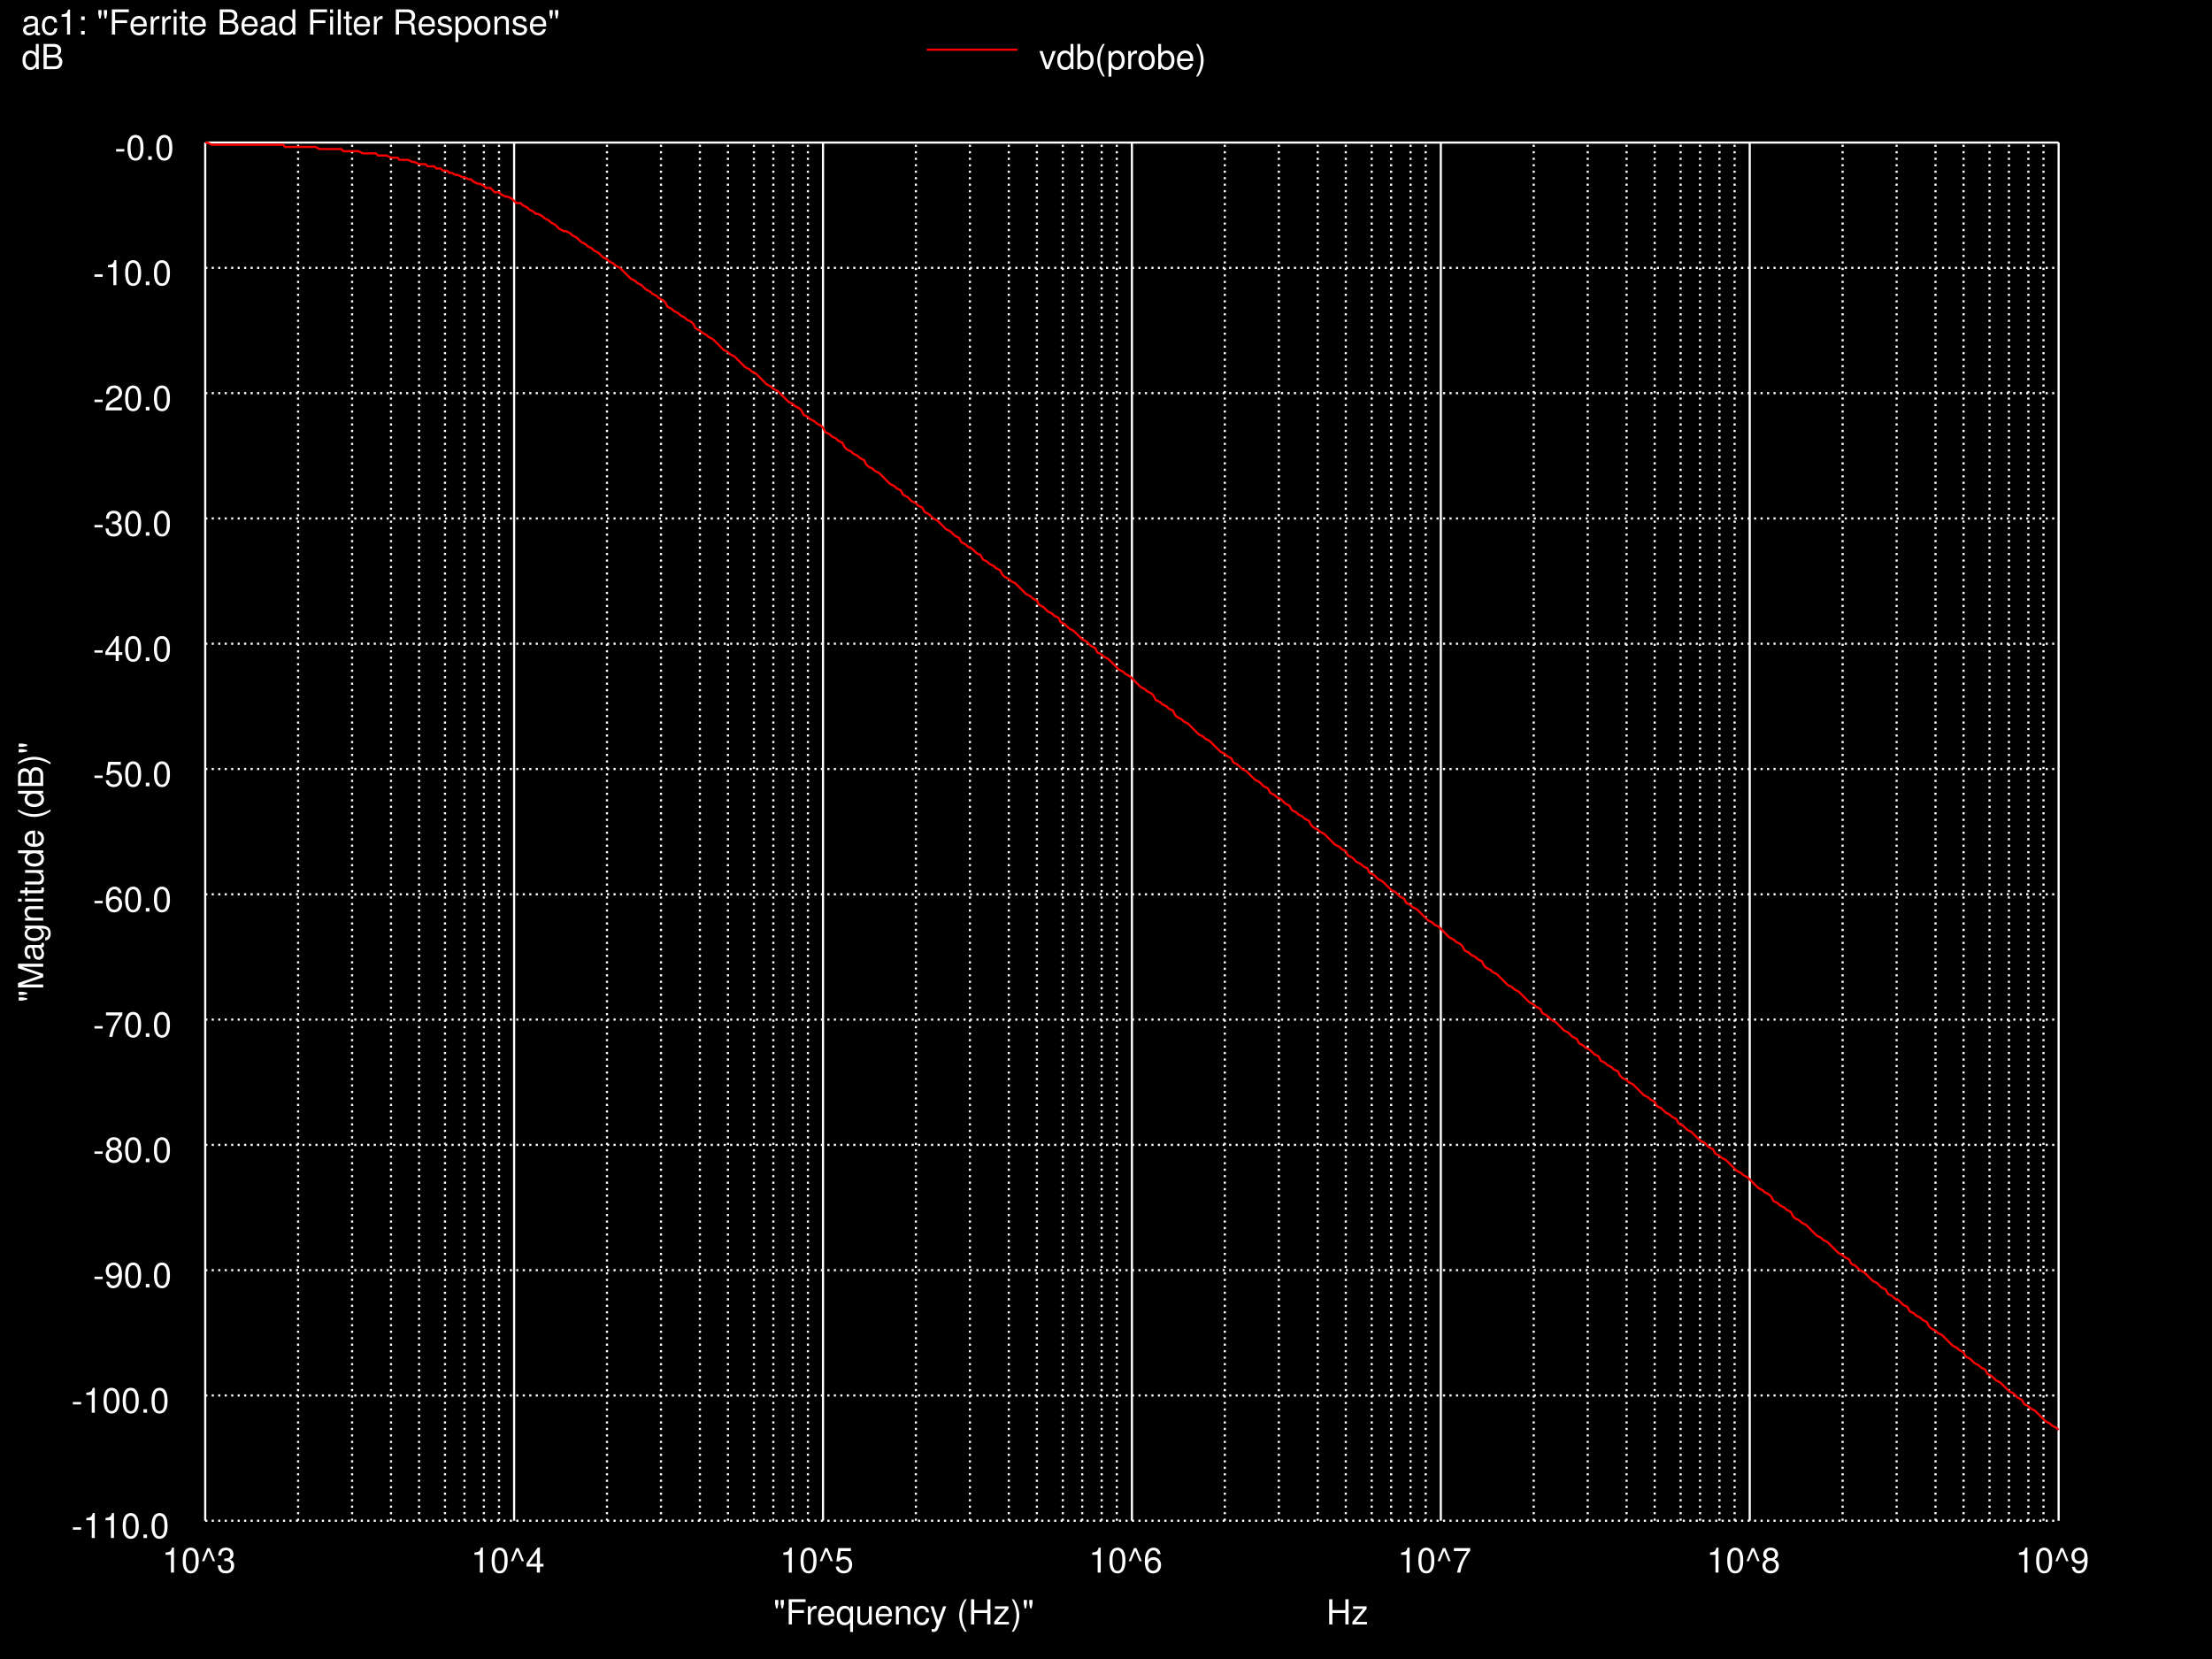
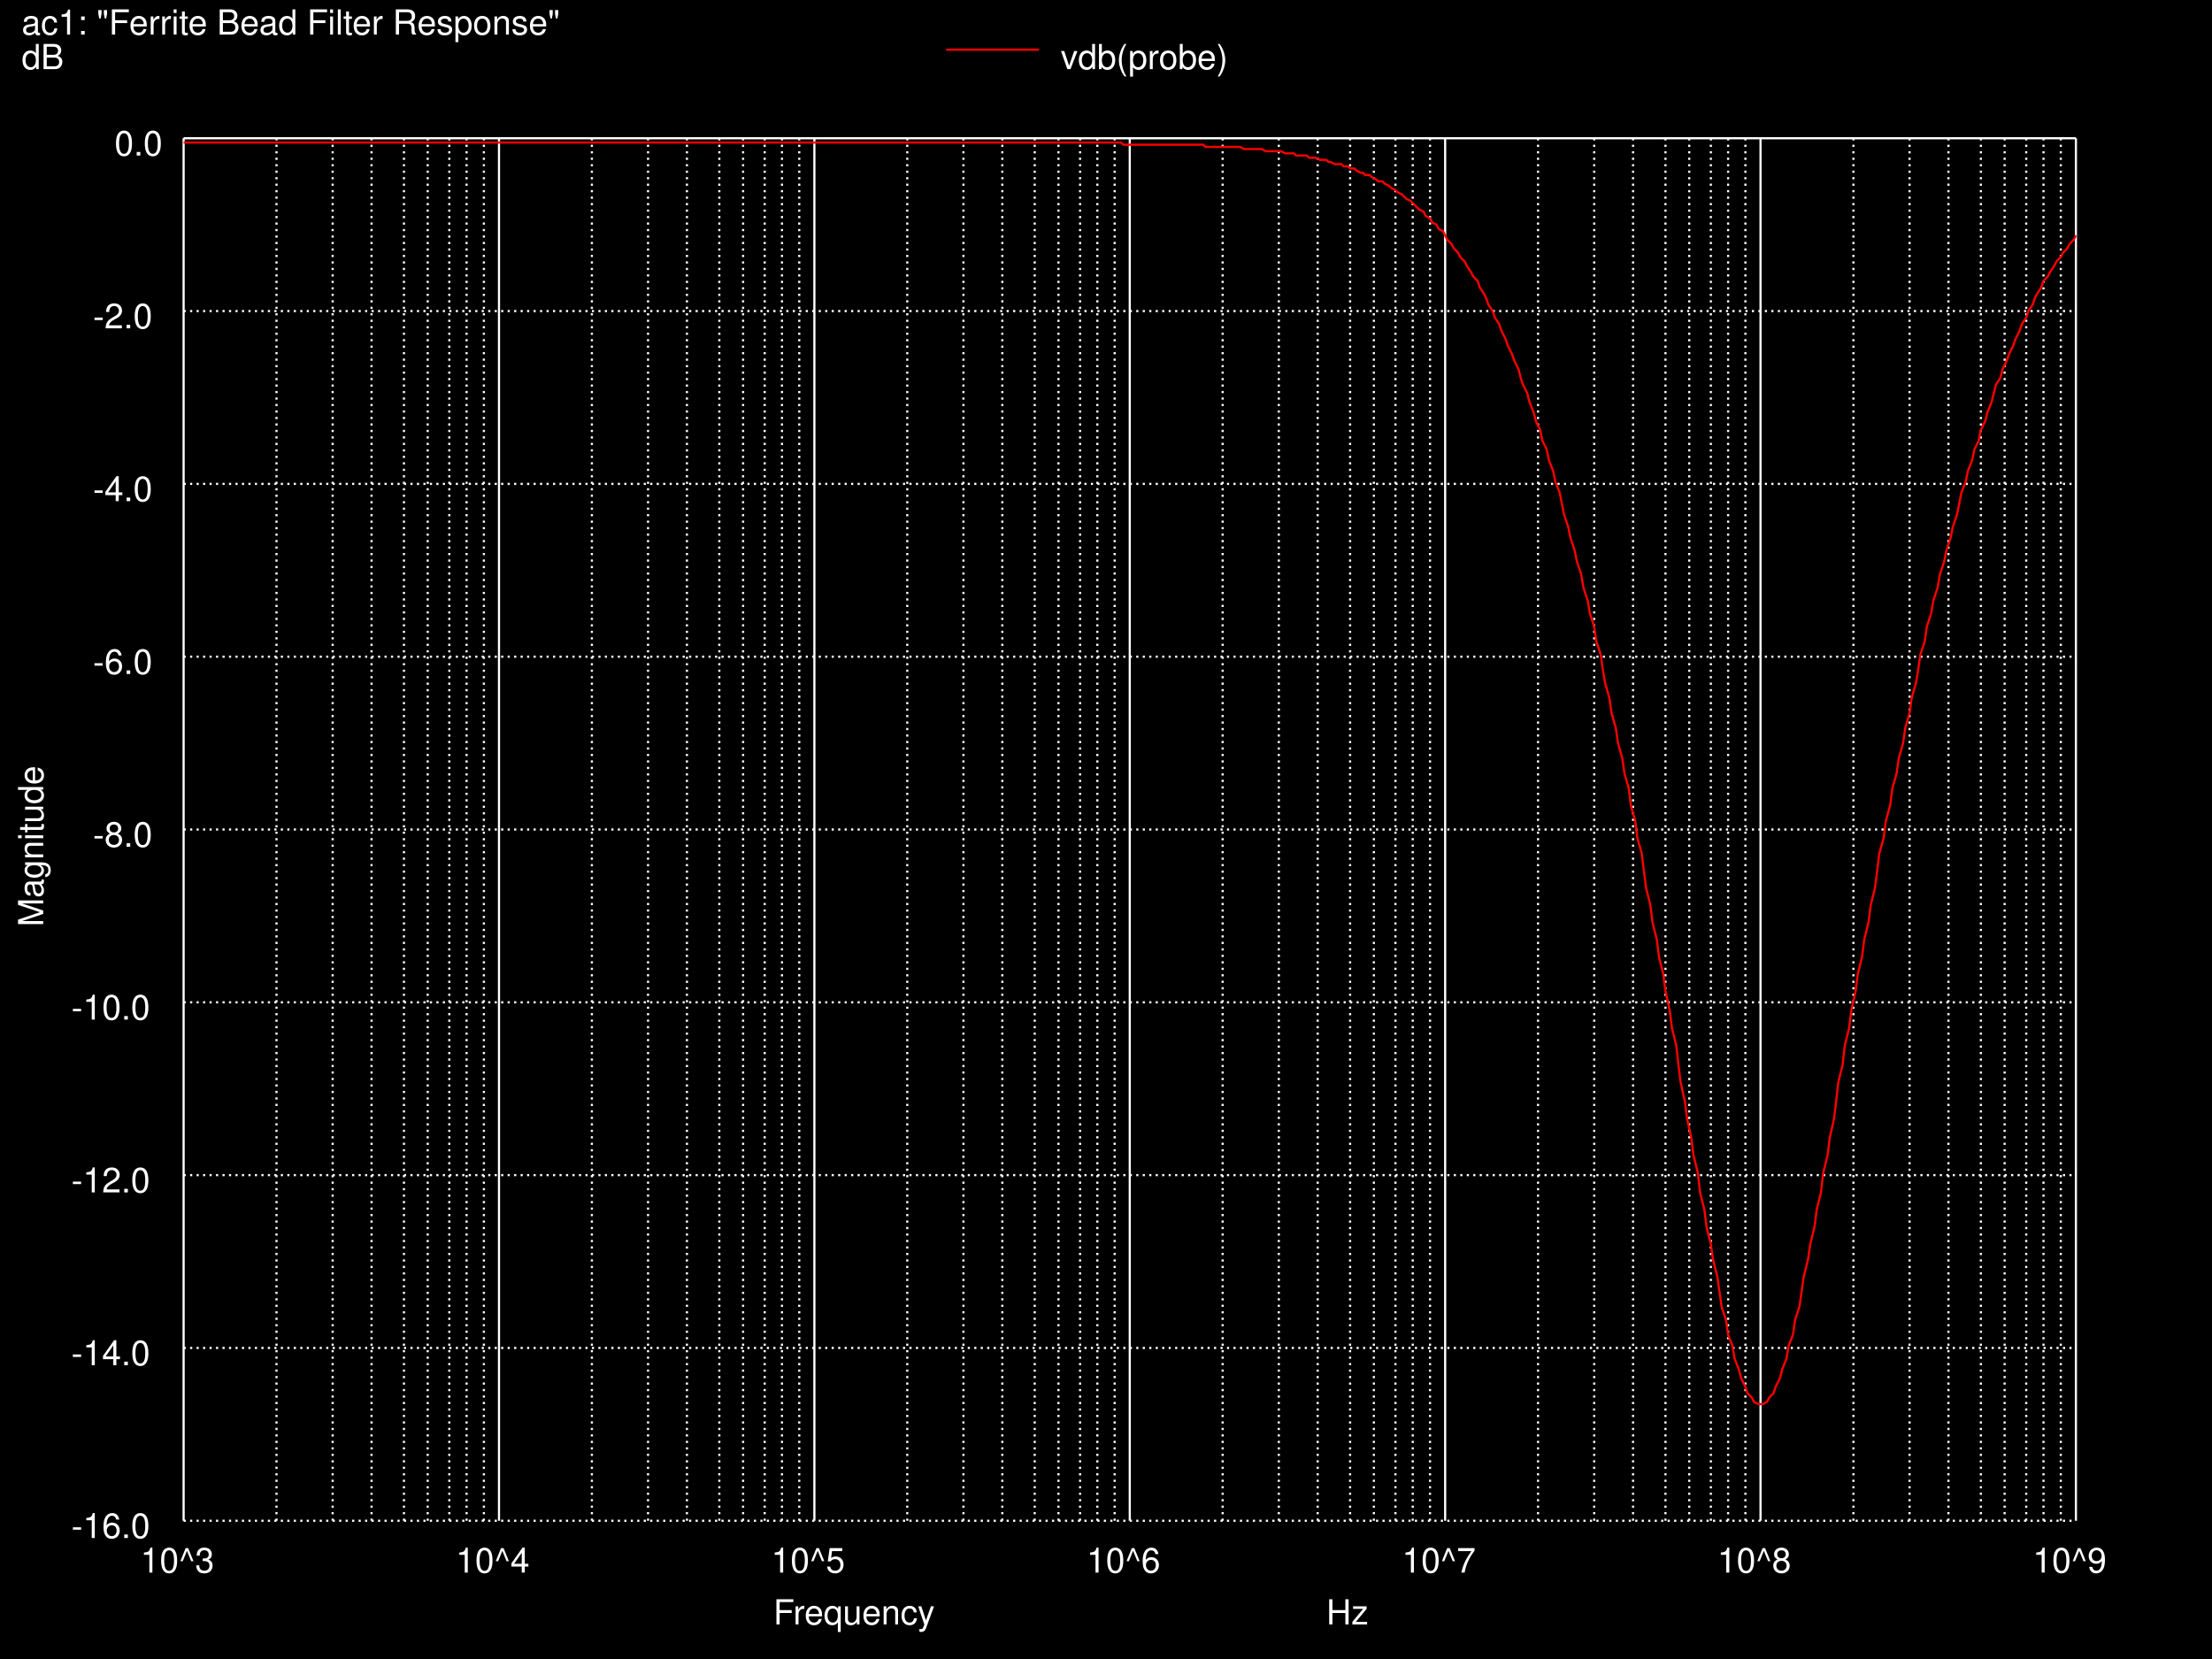
<svg xmlns="http://www.w3.org/2000/svg" version="1.1" width="100%" height="100%" viewBox="0 0 1024 768" style="fill: none; font-family: Helvetica;  font: Helvetica; ">
  <rect x="0" y="0" width="1024" height="768" fill="black" stroke="none" />
  <text stroke="none" fill="white" font-size="16" x="358" y="752">
- "Frequency (Hz)"
+ Frequency
</text>
-   <text transform="rotate(-90, 20, 464)" stroke="none" fill="white" font-size="16" x="20" y="464">
- "Magnitude (dB)"
+   <text transform="rotate(-90, 20, 429)" stroke="none" fill="white" font-size="16" x="20" y="429">
+ Magnitude
</text>
  <text stroke="none" fill="white" font-size="16" x="10" y="16">
ac1: "Ferrite Bead Filter Response"
</text>
-   <path stroke="white" d="M95 704l0 -638" />
-   <text stroke="none" fill="white" font-size="16" x="75" y="728">
+   <path stroke="white" d="M85 704l0 -640" />
+   <text stroke="none" fill="white" font-size="16" x="65" y="728">
10^3
</text>
-   <path stroke="white" stroke-dasharray="1,2" d="M138 704l0 -638M163 704l0 -638M181 704l0 -638M194 704l0 -638M206 704l0 -638M215 704l0 -638M224 704l0 -638M231 704l0 -638" />
-   <path stroke="white" d="M238 704l0 -638" />
-   <text stroke="none" fill="white" font-size="16" x="218" y="728">
+   <path stroke="white" stroke-dasharray="1,2" d="M128 704l0 -640M154 704l0 -640M172 704l0 -640M187 704l0 -640M198 704l0 -640M208 704l0 -640M216 704l0 -640M224 704l0 -640" />
+   <path stroke="white" d="M231 704l0 -640" />
+   <text stroke="none" fill="white" font-size="16" x="211" y="728">
10^4
</text>
-   <path stroke="white" stroke-dasharray="1,2" d="M281 704l0 -638M306 704l0 -638M324 704l0 -638M337 704l0 -638M349 704l0 -638M358 704l0 -638M367 704l0 -638M374 704l0 -638" />
-   <path stroke="white" d="M381 704l0 -638" />
-   <text stroke="none" fill="white" font-size="16" x="361" y="728">
+   <path stroke="white" stroke-dasharray="1,2" d="M274 704l0 -640M300 704l0 -640M318 704l0 -640M333 704l0 -640M344 704l0 -640M354 704l0 -640M362 704l0 -640M370 704l0 -640" />
+   <path stroke="white" d="M377 704l0 -640" />
+   <text stroke="none" fill="white" font-size="16" x="357" y="728">
10^5
</text>
-   <path stroke="white" stroke-dasharray="1,2" d="M424 704l0 -638M449 704l0 -638M467 704l0 -638M480 704l0 -638M492 704l0 -638M501 704l0 -638M510 704l0 -638M517 704l0 -638" />
-   <path stroke="white" d="M524 704l0 -638" />
-   <text stroke="none" fill="white" font-size="16" x="504" y="728">
+   <path stroke="white" stroke-dasharray="1,2" d="M420 704l0 -640M446 704l0 -640M464 704l0 -640M479 704l0 -640M490 704l0 -640M500 704l0 -640M508 704l0 -640M516 704l0 -640" />
+   <path stroke="white" d="M523 704l0 -640" />
+   <text stroke="none" fill="white" font-size="16" x="503" y="728">
10^6
</text>
-   <path stroke="white" stroke-dasharray="1,2" d="M567 704l0 -638M592 704l0 -638M610 704l0 -638M623 704l0 -638M635 704l0 -638M644 704l0 -638M653 704l0 -638M660 704l0 -638" />
-   <path stroke="white" d="M667 704l0 -638" />
-   <text stroke="none" fill="white" font-size="16" x="647" y="728">
+   <path stroke="white" stroke-dasharray="1,2" d="M566 704l0 -640M592 704l0 -640M610 704l0 -640M625 704l0 -640M636 704l0 -640M646 704l0 -640M654 704l0 -640M662 704l0 -640" />
+   <path stroke="white" d="M669 704l0 -640" />
+   <text stroke="none" fill="white" font-size="16" x="649" y="728">
10^7
</text>
-   <path stroke="white" stroke-dasharray="1,2" d="M710 704l0 -638M735 704l0 -638M753 704l0 -638M766 704l0 -638M778 704l0 -638M787 704l0 -638M796 704l0 -638M803 704l0 -638" />
-   <path stroke="white" d="M810 704l0 -638" />
-   <text stroke="none" fill="white" font-size="16" x="790" y="728">
+   <path stroke="white" stroke-dasharray="1,2" d="M712 704l0 -640M738 704l0 -640M756 704l0 -640M771 704l0 -640M782 704l0 -640M792 704l0 -640M800 704l0 -640M808 704l0 -640" />
+   <path stroke="white" d="M815 704l0 -640" />
+   <text stroke="none" fill="white" font-size="16" x="795" y="728">
10^8
</text>
-   <path stroke="white" stroke-dasharray="1,2" d="M853 704l0 -638M878 704l0 -638M896 704l0 -638M909 704l0 -638M921 704l0 -638M930 704l0 -638M939 704l0 -638M946 704l0 -638" />
-   <path stroke="white" d="M953 704l0 -638" />
-   <text stroke="none" fill="white" font-size="16" x="933" y="728">
+   <path stroke="white" stroke-dasharray="1,2" d="M858 704l0 -640M884 704l0 -640M902 704l0 -640M917 704l0 -640M928 704l0 -640M938 704l0 -640M946 704l0 -640M954 704l0 -640" />
+   <path stroke="white" d="M961 704l0 -640" />
+   <text stroke="none" fill="white" font-size="16" x="941" y="728">
10^9
</text>
  <text stroke="none" fill="white" font-size="16" x="614" y="752">
Hz
</text>
-   <path stroke="white" stroke-dasharray="1,2" d="M95 704l858 0" />
+   <path stroke="white" stroke-dasharray="1,2" d="M85 704l876 0" />
  <text stroke="none" fill="white" font-size="16" x="33" y="712">
- -110.0
+ -16.0
</text>
-   <path stroke="white" stroke-dasharray="1,2" d="M95 646l858 0" />
-   <text stroke="none" fill="white" font-size="16" x="33" y="654">
- -100.0
+   <path stroke="white" stroke-dasharray="1,2" d="M85 624l876 0" />
+   <text stroke="none" fill="white" font-size="16" x="33" y="632">
+ -14.0
</text>
-   <path stroke="white" stroke-dasharray="1,2" d="M95 588l858 0" />
-   <text stroke="none" fill="white" font-size="16" x="43" y="596">
- -90.0
+   <path stroke="white" stroke-dasharray="1,2" d="M85 544l876 0" />
+   <text stroke="none" fill="white" font-size="16" x="33" y="552">
+ -12.0
</text>
-   <path stroke="white" stroke-dasharray="1,2" d="M95 530l858 0" />
-   <text stroke="none" fill="white" font-size="16" x="43" y="538">
- -80.0
- </text>
-   <path stroke="white" stroke-dasharray="1,2" d="M95 472l858 0" />
-   <text stroke="none" fill="white" font-size="16" x="43" y="480">
- -70.0
- </text>
-   <path stroke="white" stroke-dasharray="1,2" d="M95 414l858 0" />
-   <text stroke="none" fill="white" font-size="16" x="43" y="422">
- -60.0
- </text>
-   <path stroke="white" stroke-dasharray="1,2" d="M95 356l858 0" />
-   <text stroke="none" fill="white" font-size="16" x="43" y="364">
- -50.0
- </text>
-   <path stroke="white" stroke-dasharray="1,2" d="M95 298l858 0" />
-   <text stroke="none" fill="white" font-size="16" x="43" y="306">
- -40.0
- </text>
-   <path stroke="white" stroke-dasharray="1,2" d="M95 240l858 0" />
-   <text stroke="none" fill="white" font-size="16" x="43" y="248">
- -30.0
- </text>
-   <path stroke="white" stroke-dasharray="1,2" d="M95 182l858 0" />
-   <text stroke="none" fill="white" font-size="16" x="43" y="190">
- -20.0
- </text>
-   <path stroke="white" stroke-dasharray="1,2" d="M95 124l858 0" />
-   <text stroke="none" fill="white" font-size="16" x="43" y="132">
+   <path stroke="white" stroke-dasharray="1,2" d="M85 464l876 0" />
+   <text stroke="none" fill="white" font-size="16" x="33" y="472">
-10.0
</text>
-   <path stroke="white" d="M95 66l858 0" />
-   <text stroke="none" fill="white" font-size="16" x="53" y="74">
- -0.0
+   <path stroke="white" stroke-dasharray="1,2" d="M85 384l876 0" />
+   <text stroke="none" fill="white" font-size="16" x="43" y="392">
+ -8.0
+ </text>
+   <path stroke="white" stroke-dasharray="1,2" d="M85 304l876 0" />
+   <text stroke="none" fill="white" font-size="16" x="43" y="312">
+ -6.0
+ </text>
+   <path stroke="white" stroke-dasharray="1,2" d="M85 224l876 0" />
+   <text stroke="none" fill="white" font-size="16" x="43" y="232">
+ -4.0
+ </text>
+   <path stroke="white" stroke-dasharray="1,2" d="M85 144l876 0" />
+   <text stroke="none" fill="white" font-size="16" x="43" y="152">
+ -2.0
+ </text>
+   <path stroke="white" d="M85 64l876 0" />
+   <text stroke="none" fill="white" font-size="16" x="53" y="72">
+ 0.0
</text>
  <text stroke="none" fill="white" font-size="16" x="10" y="32">
dB
</text>
-   <path stroke="red" d="M429 23l42 0" />
-   <text stroke="none" fill="white" font-size="16" x="481" y="32">
+   <path stroke="red" d="M438 23l43 0" />
+   <text stroke="none" fill="white" font-size="16" x="491" y="32">
vdb(probe)
</text>
-   <path stroke="red" d="M95 66l1 0 2 1 33 0 1 1 14 0 2 1 10 0 1 1 7 0 2 1 6 0 1 1 4 0 2 1 3 0 1 1 4 0 2 1 1 0 2 1 3 0 1 1 3 0 1 1 2 0 1 1 2 0 1 1 1 0 2 1 1 0 2 1 1 0 2 1 1 0 1 1 2 1 1 0 2 1 1 1 2 0 2 2 2 0 1 1 2 1 1 0 2 1 2 2 2 0 1 1 2 1 1 1 2 1" />
-   <path stroke="red" d="M247 98l1 1 1 0 2 1 1 1 2 1 1 1 2 1 2 2 2 1 1 0 2 1 1 1 2 1 2 2 2 1 1 1 2 1 1 1 2 1 2 2 2 1 1 1 2 1 1 1 2 1 5 5 2 1 1 1 2 1 2 2 2 1 1 1 2 1 1 1 2 1 1 1 1 2 2 1 1 1 2 1 1 1 2 1 1 1 2 1 1 1 1 2 2 1 1 1 2 1 1 1 2 1 5 5 2 1" />
-   <path stroke="red" d="M337 163l1 1 2 1 5 5 2 1 1 1 2 1 5 5 2 1 1 1 2 1 5 5 2 1 1 1 2 1 1 1 1 2 2 1 1 1 2 1 1 1 2 1 1 1 1 2 2 1 1 1 2 1 1 1 2 1 1 2 1 1 2 1 1 1 2 1 1 1 2 1 1 2 1 1 2 1 1 1 2 1 5 5 2 1 1 1 2 1 1 2 2 1 2 2 2 1 1 1 2 1 1 2 2 1 2 2" />
-   <path stroke="red" d="M432 240l2 1 4 4 2 1 2 2 2 1 1 2 2 1 1 1 2 1 2 2 2 1 1 2 2 1 1 1 2 1 1 1 2 1 1 2 1 1 2 1 1 1 2 1 5 5 2 1 1 1 2 1 1 2 2 1 2 2 2 1 1 1 2 1 1 2 2 1 2 2 2 1 4 4 2 1 2 2 2 1 1 2 2 1 1 1 2 1 5 5 2 1 1 1 2 1 5 5 2 1 1 1 2 1 1 1" />
-   <path stroke="red" d="M534 322l1 2 2 1 1 1 2 1 1 1 2 1 1 2 1 1 2 1 1 1 2 1 5 5 2 1 1 1 2 1 5 5 2 1 1 1 2 1 1 2 2 1 2 2 2 1 4 4 2 1 2 2 2 1 1 2 2 1 1 1 2 1 2 2 2 1 1 2 2 1 1 1 2 1 1 1 2 1 1 2 1 1 2 1 1 1 2 1 5 5 2 1 1 1 2 1 1 2 2 1 2 2 2 1 1 1" />
-   <path stroke="red" d="M631 401l2 1 1 2 2 1 2 2 2 1 4 4 2 1 2 2 2 1 1 2 2 1 1 1 2 1 5 5 2 1 1 1 2 1 5 5 2 1 1 1 2 1 1 1 1 2 2 1 1 1 2 1 1 1 2 1 1 2 1 1 2 1 1 1 2 1 5 5 2 1 1 1 2 1 5 5 2 1 1 1 2 1 1 2 2 1 2 2 2 1 4 4 2 1 2 2 2 1 1 2 2 1 1 1 2 1" />
-   <path stroke="red" d="M736 486l2 2 2 1 1 2 2 1 1 1 2 1 1 1 2 1 1 2 1 1 2 1 1 1 2 1 5 5 2 1 1 1 2 1 1 2 2 1 2 2 2 1 1 1 2 1 1 2 2 1 2 2 2 1 4 4 2 1 2 2 2 1 1 2 2 1 1 1 2 1 5 5 2 1 1 1 2 1 5 5 2 1 1 1 2 1 1 1 1 2 2 1 1 1 2 1 1 1 2 1 1 2 1 1 2 1" />
-   <path stroke="red" d="M833 565l1 1 2 1 5 5 2 1 1 1 2 1 5 5 2 1 1 1 2 1 1 2 2 1 2 2 2 1 4 4 2 1 2 2 2 1 1 2 2 1 1 1 2 1 2 2 2 1 1 2 2 1 1 1 2 1 1 1 2 1 1 2 1 1 2 1 1 1 2 1 5 5 2 1 1 1 2 1 1 2 2 1 2 2 2 1 1 1 2 1 1 2 2 1 2 2 2 1 4 4 2 1 2 2 2 1" />
-   <path stroke="red" d="M936 648l1 2 2 1 1 1 2 1 5 5 2 1 1 1 2 1 1 1" />
+   <path stroke="red" d="M85 66l434 0 1 1 37 0 1 1 16 0 2 1 8 0 2 1 7 0 2 1 4 0 1 1 5 0 1 1 3 0 2 1 3 0 1 1 1 0 2 1 3 0 1 1 2 0 1 1 2 0 1 1 2 1 1 0 1 1 2 0 1 1 2 1 1 1 2 0 1 1 2 1 1 1 2 1 1 1 2 1 2 2 2 1 4 4 2 1 1 2 2 1 1 2 2 1 1 2 2 1 2 4 2 2 1 2" />
+   <path stroke="red" d="M673 115l2 2 1 2 2 2 1 2 2 3 1 2 2 2 1 3 2 3 1 2 1 3 2 3 1 3 2 3 1 3 2 4 1 3 2 4 1 3 2 4 1 4 1 3 2 4 1 4 2 5 1 4 2 4 1 5 2 4 1 5 2 5 1 5 2 5 2 10 2 6 1 5 2 6 1 5 2 6 1 6 2 6 1 6 2 6 1 7 2 6 1 7 1 6 2 7 1 7 2 7 1 7 2 7 1 7" />
+   <path stroke="red" d="M752 358l2 7 1 8 2 7 1 8 2 7 2 16 2 8 1 8 2 8 1 8 2 8 1 8 2 9 1 8 2 8 1 9 1 8 2 9 1 8 2 9 1 8 2 8 1 9 2 8 1 8 2 8 1 7 2 8 2 14 2 6 1 7 2 5 1 6 2 5 1 4 2 4 1 3 2 2 1 2 2 1 2 0 2 -1 1 -2 2 -2 1 -3 2 -4 1 -4 2 -5 1 -6 2 -5" />
+   <path stroke="red" d="M830 618l1 -7 2 -6 2 -14 2 -8 1 -7 2 -8 1 -8 2 -8 1 -9 2 -8 1 -8 2 -9 1 -8 1 -9 2 -8 1 -9 2 -8 1 -8 2 -9 1 -8 2 -8 1 -8 2 -8 1 -8 2 -8 2 -16 2 -7 1 -8 2 -7 1 -8 2 -7 1 -7 2 -7 1 -7 2 -7 1 -7 2 -7 1 -6 1 -7 2 -6 1 -7 2 -6" />
+   <path stroke="red" d="M894 284l1 -6 2 -6 1 -6 2 -6 1 -5 2 -6 1 -5 2 -6 2 -10 2 -5 1 -5 2 -5 1 -5 2 -4 1 -5 2 -4 1 -4 2 -5 2 -8 2 -3 1 -4 2 -4 1 -3 2 -4 1 -3 2 -4 1 -3 2 -3 1 -3 2 -3 1 -3 1 -2 2 -3 1 -3 2 -2 1 -2 2 -3 1 -2 2 -2 1 -2 2 -2 1 -2" />
+   <path stroke="red" d="M958 113l2 -2 1 -2" />
</svg>
